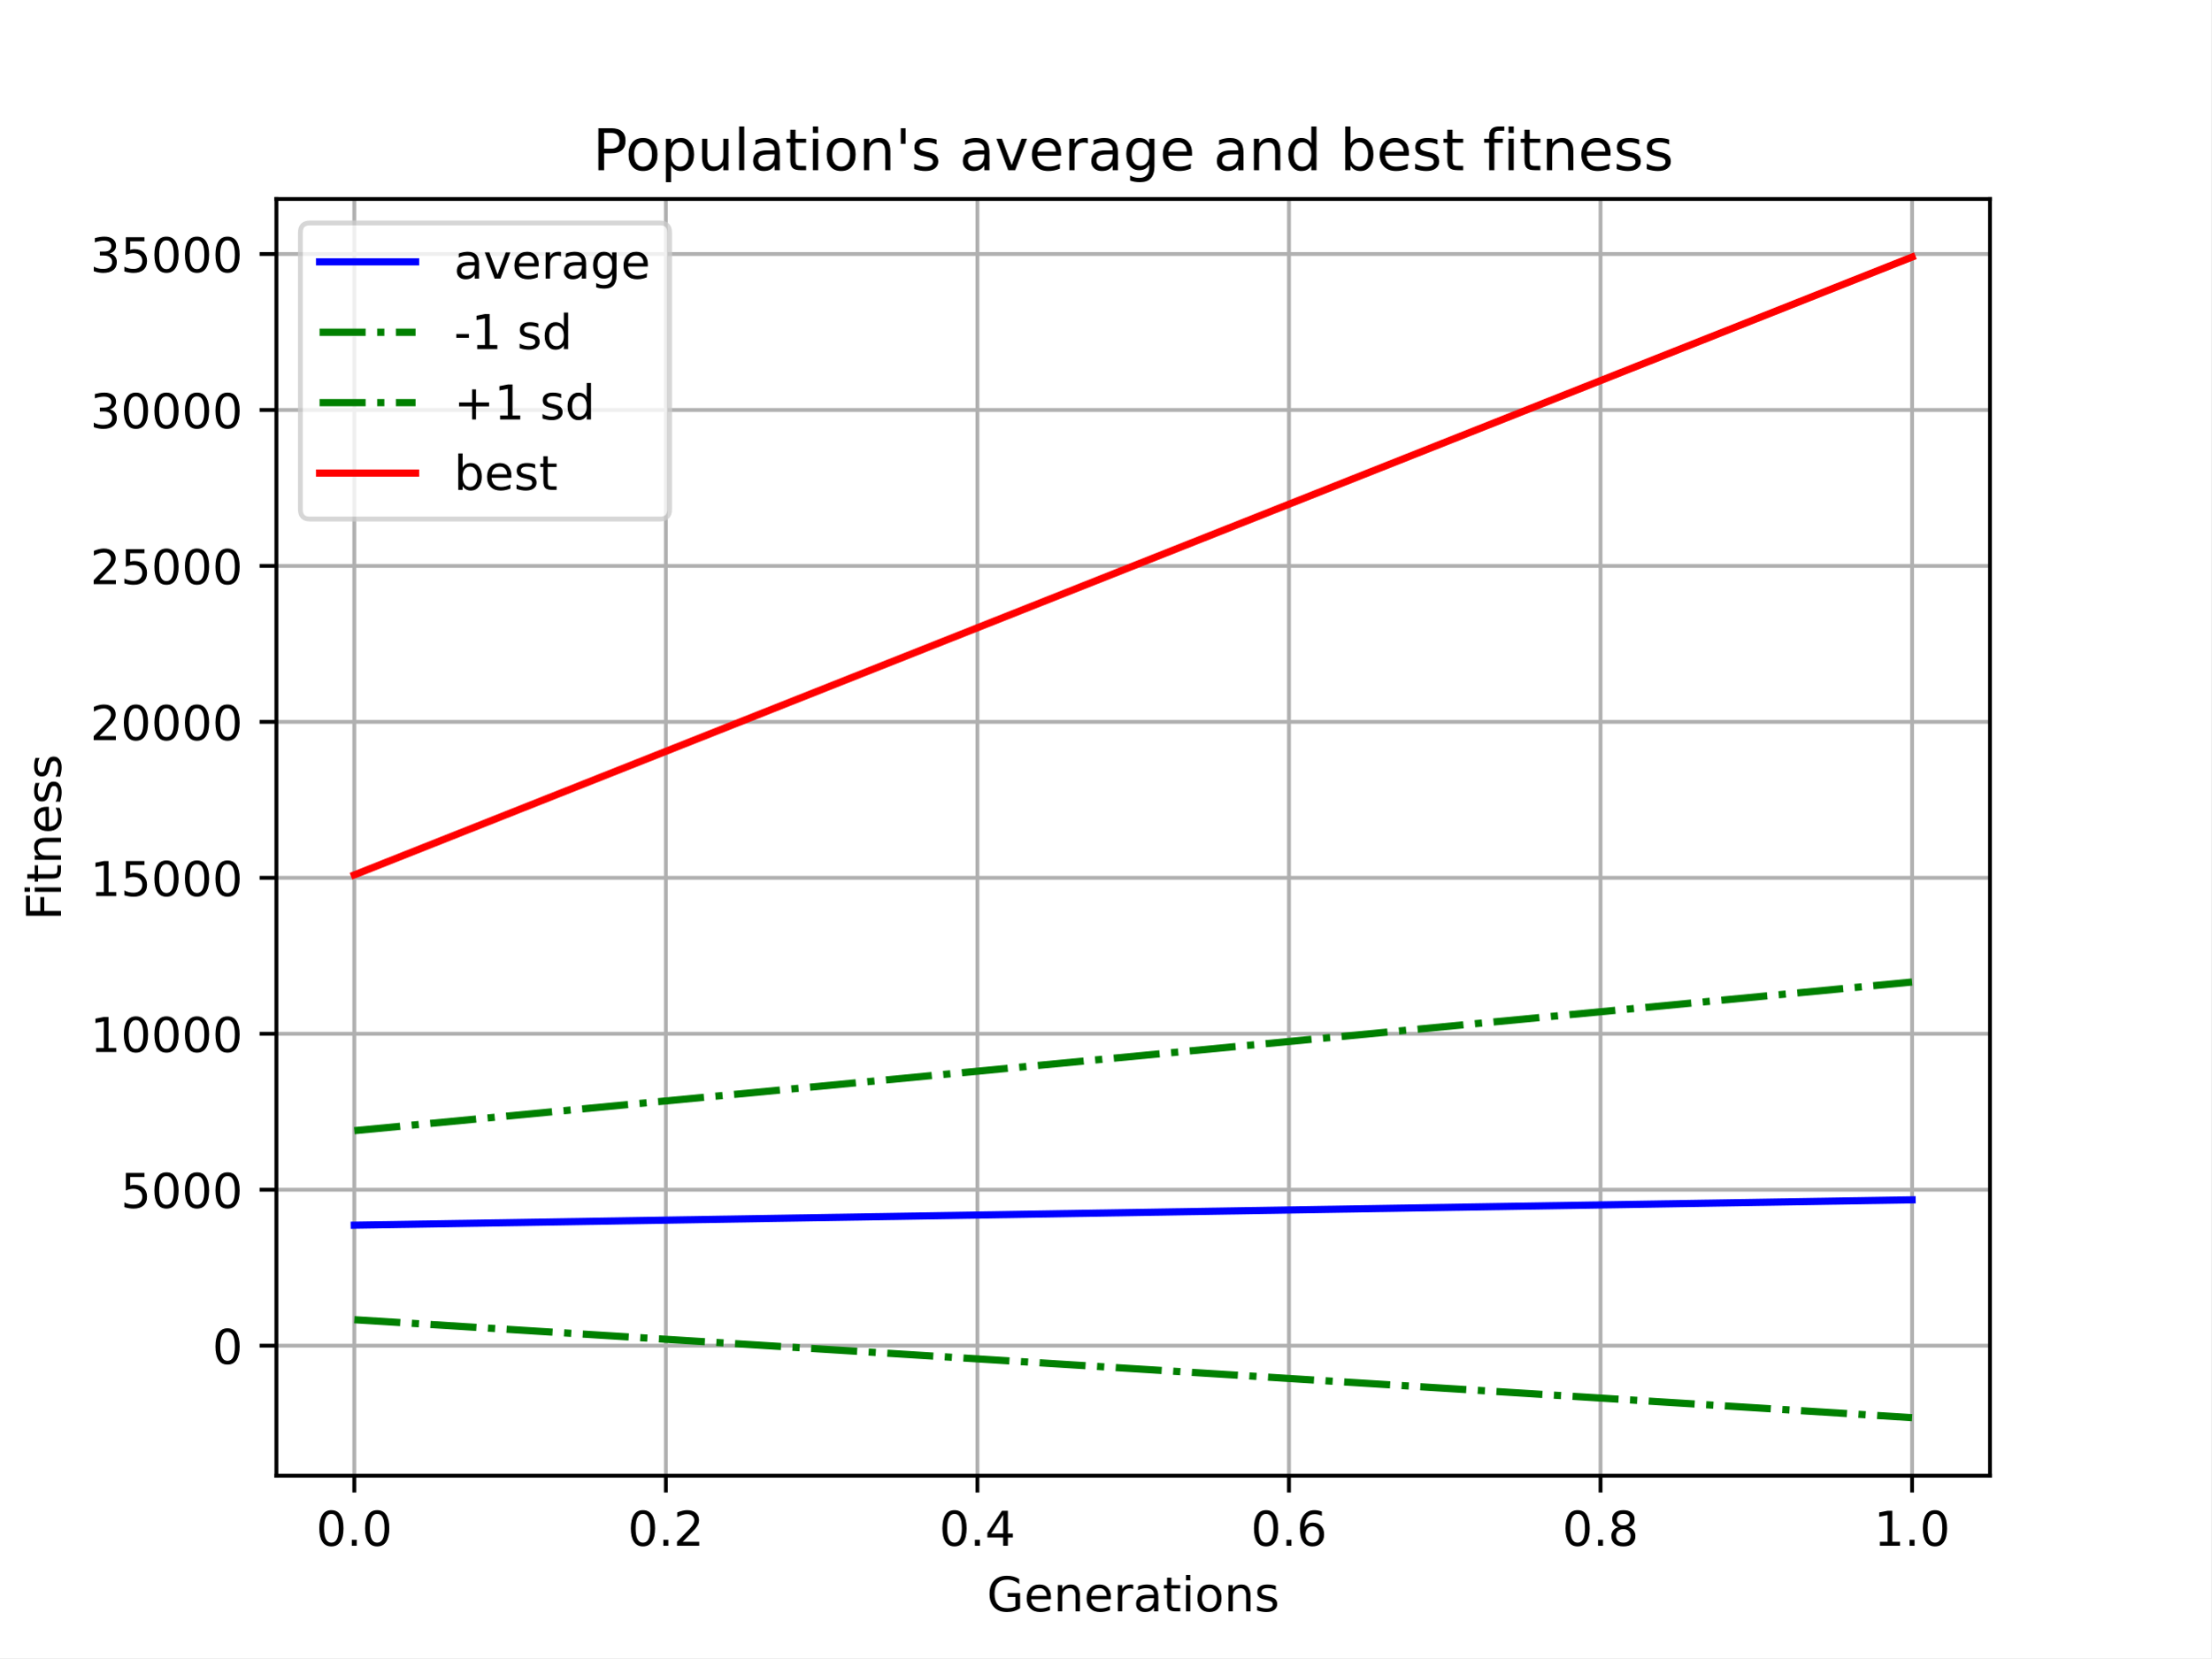
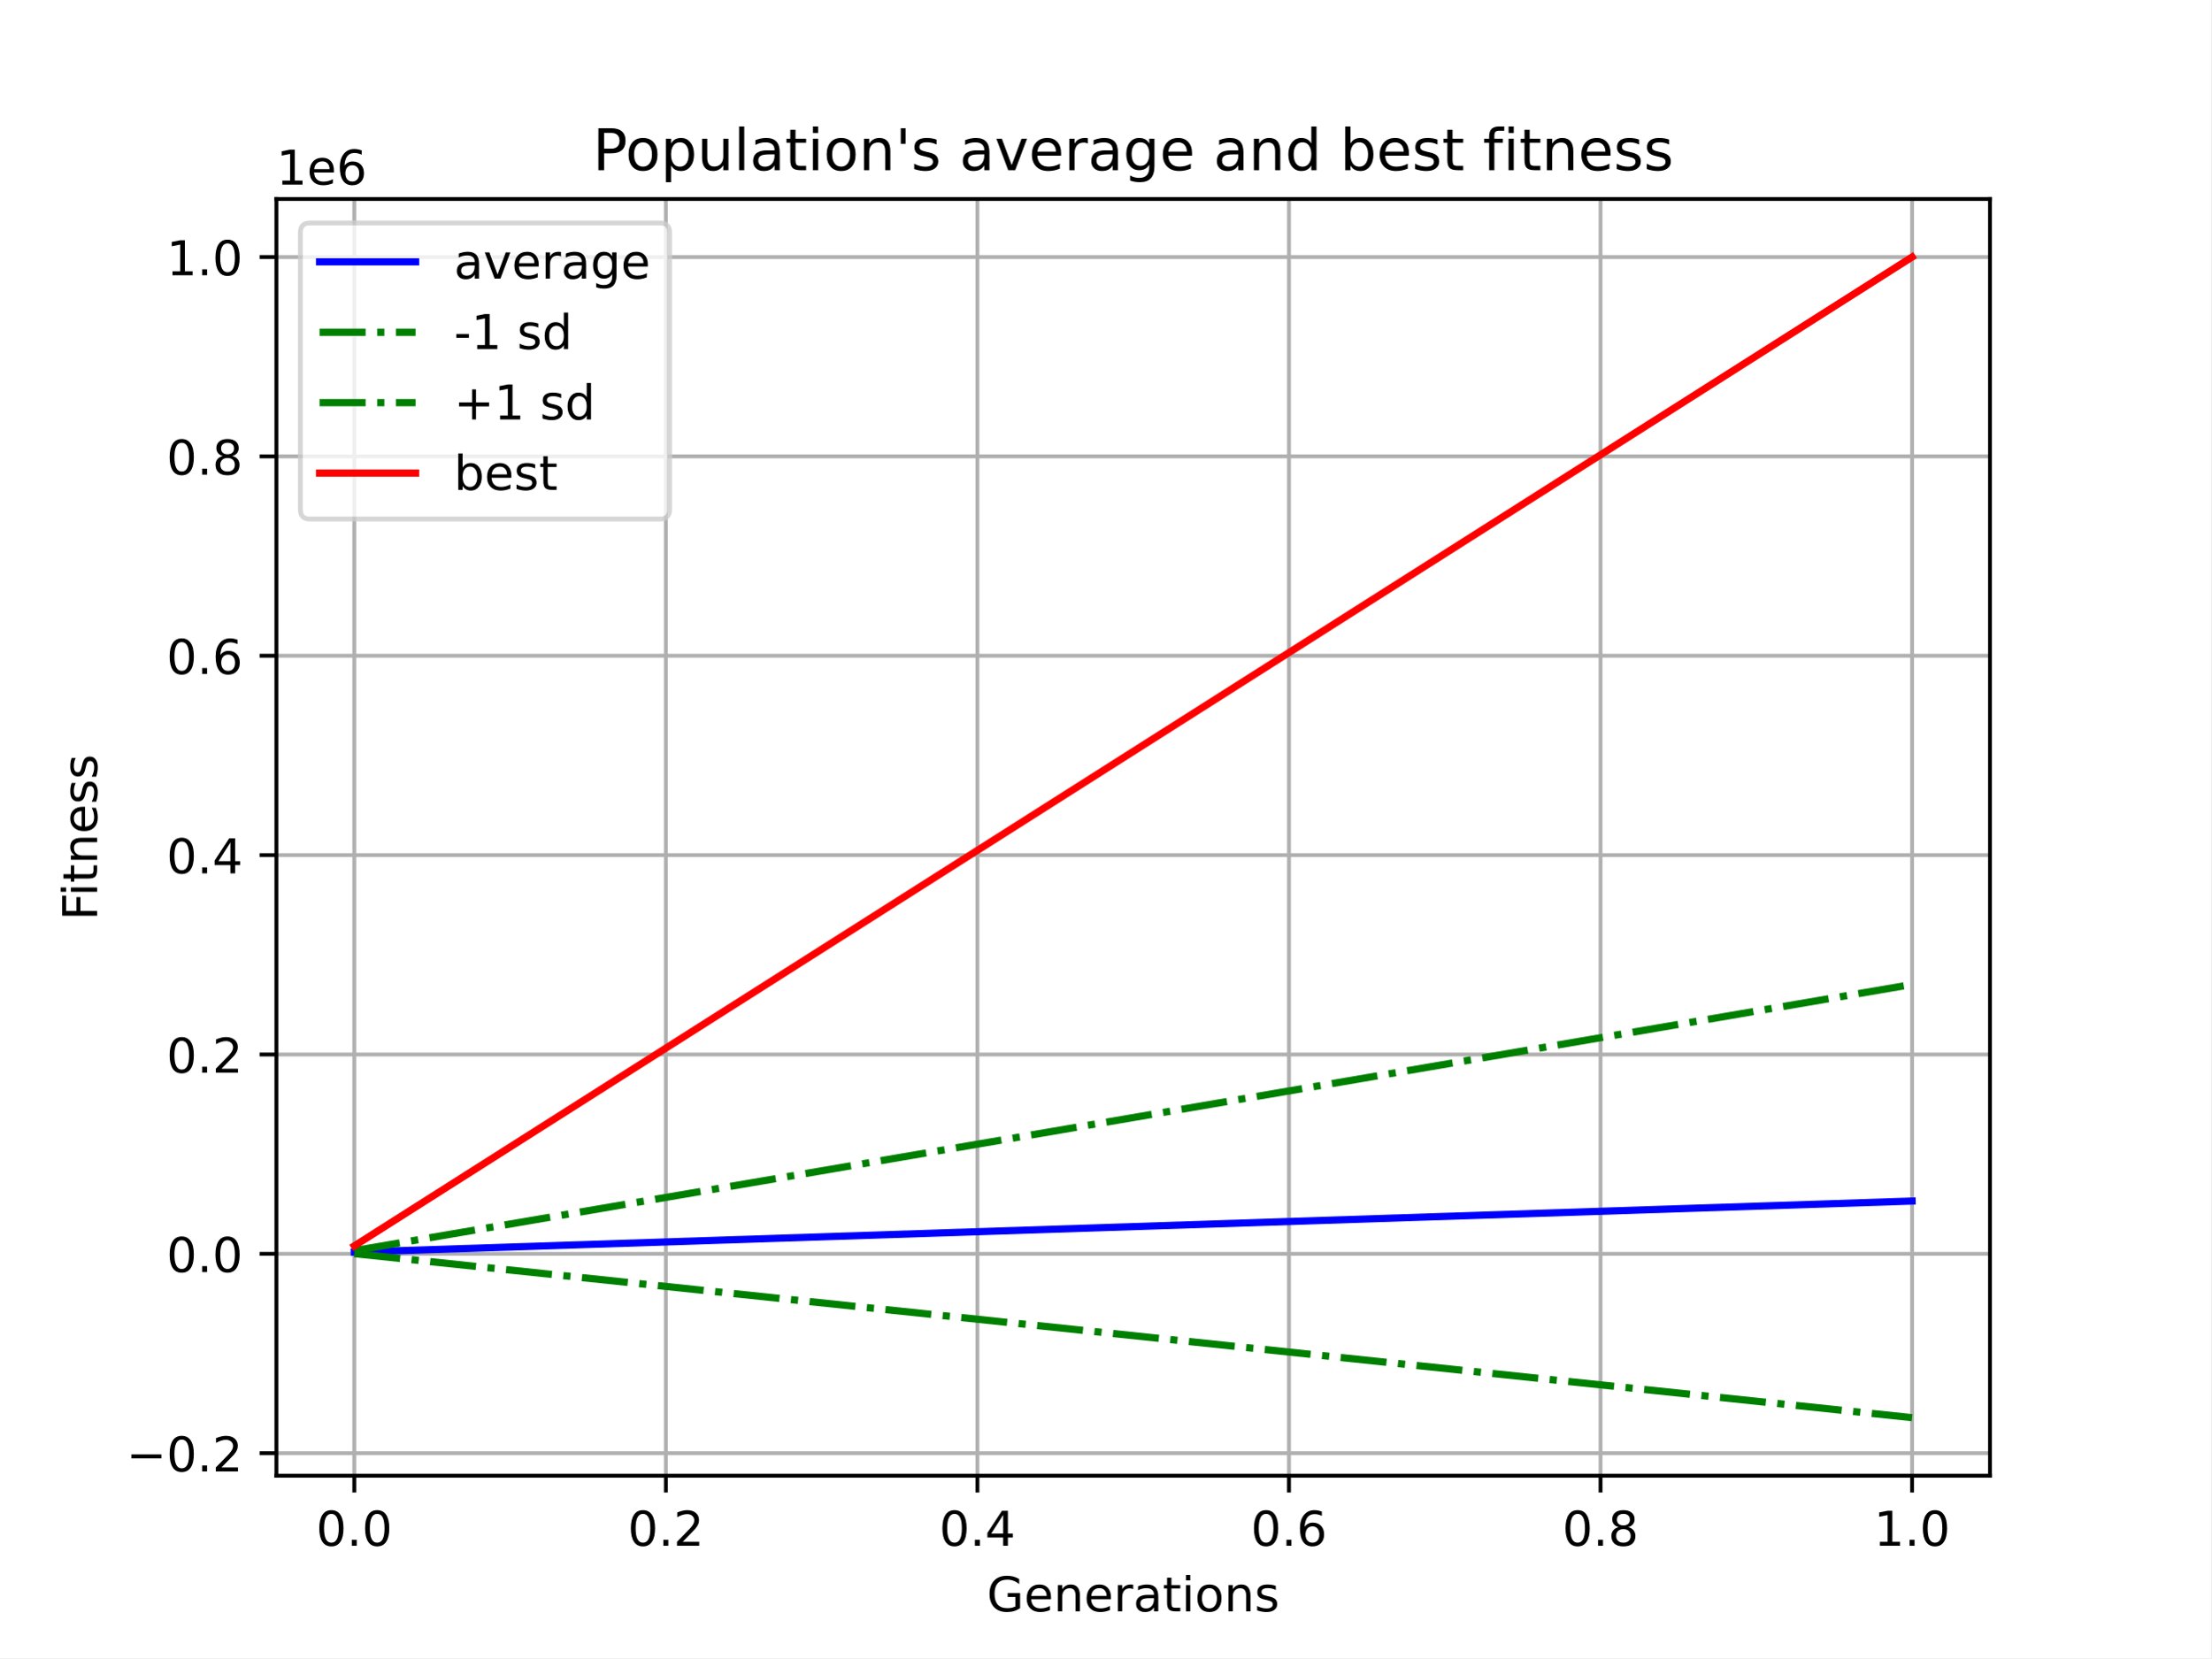
<svg xmlns="http://www.w3.org/2000/svg" xmlns:xlink="http://www.w3.org/1999/xlink" width="460.8pt" height="345.6pt" viewBox="0 0 460.8 345.6" version="1.1">
  <defs>
    <style type="text/css">*{stroke-linejoin: round; stroke-linecap: butt}</style>
  </defs>
  <g id="figure_1">
    <g id="patch_1">
      <path d="M 0 345.6  L 460.8 345.6  L 460.8 0  L 0 0  z " style="fill: #ffffff" />
    </g>
    <g id="axes_1">
      <g id="patch_2">
        <path d="M 57.6 307.584  L 414.72 307.584  L 414.72 41.472  L 57.6 41.472  z " style="fill: #ffffff" />
      </g>
      <g id="matplotlib.axis_1">
        <g id="xtick_1">
          <g id="line2d_1">
-             <path d="M 73.833 307.584  L 73.833 41.472  " clip-path="url(#p97b76a3606)" style="fill: none; stroke: #b0b0b0; stroke-width: 0.8; stroke-linecap: square" />
+             <path d="M 73.833 307.584  L 73.833 41.472  " clip-path="url(#pe94ce89008)" style="fill: none; stroke: #b0b0b0; stroke-width: 0.8; stroke-linecap: square" />
          </g>
          <g id="line2d_2">
            <defs>
-               <path id="m1ed7a943a3" d="M 0 0  L 0 3.5  " style="stroke: #000000; stroke-width: 0.8" />
-             </defs>
-             <g>
-               <use xlink:href="#m1ed7a943a3" x="73.833" y="307.584" style="stroke: #000000; stroke-width: 0.8" />
+               <path id="m1324ac70c7" d="M 0 0  L 0 3.5  " style="stroke: #000000; stroke-width: 0.8" />
+             </defs>
+             <g>
+               <use xlink:href="#m1324ac70c7" x="73.833" y="307.584" style="stroke: #000000; stroke-width: 0.8" />
            </g>
          </g>
          <g id="text_1">
            <g transform="translate(65.88116 322.1824) scale(0.1 -0.1)">
              <defs>
                <path id="DejaVuSans-30" d="M 2034 4250  Q 1547 4250 1301 3770  Q 1056 3291 1056 2328  Q 1056 1369 1301 889  Q 1547 409 2034 409  Q 2525 409 2770 889  Q 3016 1369 3016 2328  Q 3016 3291 2770 3770  Q 2525 4250 2034 4250  z M 2034 4750  Q 2819 4750 3233 4129  Q 3647 3509 3647 2328  Q 3647 1150 3233 529  Q 2819 -91 2034 -91  Q 1250 -91 836 529  Q 422 1150 422 2328  Q 422 3509 836 4129  Q 1250 4750 2034 4750  z " transform="scale(0.015625)" />
                <path id="DejaVuSans-2e" d="M 684 794  L 1344 794  L 1344 0  L 684 0  L 684 794  z " transform="scale(0.015625)" />
              </defs>
              <use xlink:href="#DejaVuSans-30" />
              <use xlink:href="#DejaVuSans-2e" x="63.623" />
              <use xlink:href="#DejaVuSans-30" x="95.41" />
            </g>
          </g>
        </g>
        <g id="xtick_2">
          <g id="line2d_3">
-             <path d="M 138.764 307.584  L 138.764 41.472  " clip-path="url(#p97b76a3606)" style="fill: none; stroke: #b0b0b0; stroke-width: 0.8; stroke-linecap: square" />
+             <path d="M 138.764 307.584  L 138.764 41.472  " clip-path="url(#pe94ce89008)" style="fill: none; stroke: #b0b0b0; stroke-width: 0.8; stroke-linecap: square" />
          </g>
          <g id="line2d_4">
            <g>
-               <use xlink:href="#m1ed7a943a3" x="138.764" y="307.584" style="stroke: #000000; stroke-width: 0.8" />
+               <use xlink:href="#m1324ac70c7" x="138.764" y="307.584" style="stroke: #000000; stroke-width: 0.8" />
            </g>
          </g>
          <g id="text_2">
            <g transform="translate(130.8121 322.1824) scale(0.1 -0.1)">
              <defs>
                <path id="DejaVuSans-32" d="M 1228 531  L 3431 531  L 3431 0  L 469 0  L 469 531  Q 828 903 1448 1529  Q 2069 2156 2228 2338  Q 2531 2678 2651 2914  Q 2772 3150 2772 3378  Q 2772 3750 2511 3984  Q 2250 4219 1831 4219  Q 1534 4219 1204 4116  Q 875 4013 500 3803  L 500 4441  Q 881 4594 1212 4672  Q 1544 4750 1819 4750  Q 2544 4750 2975 4387  Q 3406 4025 3406 3419  Q 3406 3131 3298 2873  Q 3191 2616 2906 2266  Q 2828 2175 2409 1742  Q 1991 1309 1228 531  z " transform="scale(0.015625)" />
              </defs>
              <use xlink:href="#DejaVuSans-30" />
              <use xlink:href="#DejaVuSans-2e" x="63.623" />
              <use xlink:href="#DejaVuSans-32" x="95.41" />
            </g>
          </g>
        </g>
        <g id="xtick_3">
          <g id="line2d_5">
-             <path d="M 203.695 307.584  L 203.695 41.472  " clip-path="url(#p97b76a3606)" style="fill: none; stroke: #b0b0b0; stroke-width: 0.8; stroke-linecap: square" />
+             <path d="M 203.695 307.584  L 203.695 41.472  " clip-path="url(#pe94ce89008)" style="fill: none; stroke: #b0b0b0; stroke-width: 0.8; stroke-linecap: square" />
          </g>
          <g id="line2d_6">
            <g>
-               <use xlink:href="#m1ed7a943a3" x="203.695" y="307.584" style="stroke: #000000; stroke-width: 0.8" />
+               <use xlink:href="#m1324ac70c7" x="203.695" y="307.584" style="stroke: #000000; stroke-width: 0.8" />
            </g>
          </g>
          <g id="text_3">
            <g transform="translate(195.743 322.1824) scale(0.1 -0.1)">
              <defs>
                <path id="DejaVuSans-34" d="M 2419 4116  L 825 1625  L 2419 1625  L 2419 4116  z M 2253 4666  L 3047 4666  L 3047 1625  L 3713 1625  L 3713 1100  L 3047 1100  L 3047 0  L 2419 0  L 2419 1100  L 313 1100  L 313 1709  L 2253 4666  z " transform="scale(0.015625)" />
              </defs>
              <use xlink:href="#DejaVuSans-30" />
              <use xlink:href="#DejaVuSans-2e" x="63.623" />
              <use xlink:href="#DejaVuSans-34" x="95.41" />
            </g>
          </g>
        </g>
        <g id="xtick_4">
          <g id="line2d_7">
-             <path d="M 268.625 307.584  L 268.625 41.472  " clip-path="url(#p97b76a3606)" style="fill: none; stroke: #b0b0b0; stroke-width: 0.8; stroke-linecap: square" />
+             <path d="M 268.625 307.584  L 268.625 41.472  " clip-path="url(#pe94ce89008)" style="fill: none; stroke: #b0b0b0; stroke-width: 0.8; stroke-linecap: square" />
          </g>
          <g id="line2d_8">
            <g>
-               <use xlink:href="#m1ed7a943a3" x="268.625" y="307.584" style="stroke: #000000; stroke-width: 0.8" />
+               <use xlink:href="#m1324ac70c7" x="268.625" y="307.584" style="stroke: #000000; stroke-width: 0.8" />
            </g>
          </g>
          <g id="text_4">
            <g transform="translate(260.6739 322.1824) scale(0.1 -0.1)">
              <defs>
                <path id="DejaVuSans-36" d="M 2113 2584  Q 1688 2584 1439 2293  Q 1191 2003 1191 1497  Q 1191 994 1439 701  Q 1688 409 2113 409  Q 2538 409 2786 701  Q 3034 994 3034 1497  Q 3034 2003 2786 2293  Q 2538 2584 2113 2584  z M 3366 4563  L 3366 3988  Q 3128 4100 2886 4159  Q 2644 4219 2406 4219  Q 1781 4219 1451 3797  Q 1122 3375 1075 2522  Q 1259 2794 1537 2939  Q 1816 3084 2150 3084  Q 2853 3084 3261 2657  Q 3669 2231 3669 1497  Q 3669 778 3244 343  Q 2819 -91 2113 -91  Q 1303 -91 875 529  Q 447 1150 447 2328  Q 447 3434 972 4092  Q 1497 4750 2381 4750  Q 2619 4750 2861 4703  Q 3103 4656 3366 4563  z " transform="scale(0.015625)" />
              </defs>
              <use xlink:href="#DejaVuSans-30" />
              <use xlink:href="#DejaVuSans-2e" x="63.623" />
              <use xlink:href="#DejaVuSans-36" x="95.41" />
            </g>
          </g>
        </g>
        <g id="xtick_5">
          <g id="line2d_9">
-             <path d="M 333.556 307.584  L 333.556 41.472  " clip-path="url(#p97b76a3606)" style="fill: none; stroke: #b0b0b0; stroke-width: 0.8; stroke-linecap: square" />
+             <path d="M 333.556 307.584  L 333.556 41.472  " clip-path="url(#pe94ce89008)" style="fill: none; stroke: #b0b0b0; stroke-width: 0.8; stroke-linecap: square" />
          </g>
          <g id="line2d_10">
            <g>
-               <use xlink:href="#m1ed7a943a3" x="333.556" y="307.584" style="stroke: #000000; stroke-width: 0.8" />
+               <use xlink:href="#m1324ac70c7" x="333.556" y="307.584" style="stroke: #000000; stroke-width: 0.8" />
            </g>
          </g>
          <g id="text_5">
            <g transform="translate(325.6048 322.1824) scale(0.1 -0.1)">
              <defs>
                <path id="DejaVuSans-38" d="M 2034 2216  Q 1584 2216 1326 1975  Q 1069 1734 1069 1313  Q 1069 891 1326 650  Q 1584 409 2034 409  Q 2484 409 2743 651  Q 3003 894 3003 1313  Q 3003 1734 2745 1975  Q 2488 2216 2034 2216  z M 1403 2484  Q 997 2584 770 2862  Q 544 3141 544 3541  Q 544 4100 942 4425  Q 1341 4750 2034 4750  Q 2731 4750 3128 4425  Q 3525 4100 3525 3541  Q 3525 3141 3298 2862  Q 3072 2584 2669 2484  Q 3125 2378 3379 2068  Q 3634 1759 3634 1313  Q 3634 634 3220 271  Q 2806 -91 2034 -91  Q 1263 -91 848 271  Q 434 634 434 1313  Q 434 1759 690 2068  Q 947 2378 1403 2484  z M 1172 3481  Q 1172 3119 1398 2916  Q 1625 2713 2034 2713  Q 2441 2713 2670 2916  Q 2900 3119 2900 3481  Q 2900 3844 2670 4047  Q 2441 4250 2034 4250  Q 1625 4250 1398 4047  Q 1172 3844 1172 3481  z " transform="scale(0.015625)" />
              </defs>
              <use xlink:href="#DejaVuSans-30" />
              <use xlink:href="#DejaVuSans-2e" x="63.623" />
              <use xlink:href="#DejaVuSans-38" x="95.41" />
            </g>
          </g>
        </g>
        <g id="xtick_6">
          <g id="line2d_11">
-             <path d="M 398.487 307.584  L 398.487 41.472  " clip-path="url(#p97b76a3606)" style="fill: none; stroke: #b0b0b0; stroke-width: 0.8; stroke-linecap: square" />
+             <path d="M 398.487 307.584  L 398.487 41.472  " clip-path="url(#pe94ce89008)" style="fill: none; stroke: #b0b0b0; stroke-width: 0.8; stroke-linecap: square" />
          </g>
          <g id="line2d_12">
            <g>
-               <use xlink:href="#m1ed7a943a3" x="398.487" y="307.584" style="stroke: #000000; stroke-width: 0.8" />
+               <use xlink:href="#m1324ac70c7" x="398.487" y="307.584" style="stroke: #000000; stroke-width: 0.8" />
            </g>
          </g>
          <g id="text_6">
            <g transform="translate(390.5357 322.1824) scale(0.1 -0.1)">
              <defs>
                <path id="DejaVuSans-31" d="M 794 531  L 1825 531  L 1825 4091  L 703 3866  L 703 4441  L 1819 4666  L 2450 4666  L 2450 531  L 3481 531  L 3481 0  L 794 0  L 794 531  z " transform="scale(0.015625)" />
              </defs>
              <use xlink:href="#DejaVuSans-31" />
              <use xlink:href="#DejaVuSans-2e" x="63.623" />
              <use xlink:href="#DejaVuSans-30" x="95.41" />
            </g>
          </g>
        </g>
        <g id="text_7">
          <g transform="translate(205.6623 335.8606) scale(0.1 -0.1)">
            <defs>
              <path id="DejaVuSans-47" d="M 3809 666  L 3809 1919  L 2778 1919  L 2778 2438  L 4434 2438  L 4434 434  Q 4069 175 3628 42  Q 3188 -91 2688 -91  Q 1594 -91 976 548  Q 359 1188 359 2328  Q 359 3472 976 4111  Q 1594 4750 2688 4750  Q 3144 4750 3555 4637  Q 3966 4525 4313 4306  L 4313 3634  Q 3963 3931 3569 4081  Q 3175 4231 2741 4231  Q 1884 4231 1454 3753  Q 1025 3275 1025 2328  Q 1025 1384 1454 906  Q 1884 428 2741 428  Q 3075 428 3337 486  Q 3600 544 3809 666  z " transform="scale(0.015625)" />
              <path id="DejaVuSans-65" d="M 3597 1894  L 3597 1613  L 953 1613  Q 991 1019 1311 708  Q 1631 397 2203 397  Q 2534 397 2845 478  Q 3156 559 3463 722  L 3463 178  Q 3153 47 2828 -22  Q 2503 -91 2169 -91  Q 1331 -91 842 396  Q 353 884 353 1716  Q 353 2575 817 3079  Q 1281 3584 2069 3584  Q 2775 3584 3186 3129  Q 3597 2675 3597 1894  z M 3022 2063  Q 3016 2534 2758 2815  Q 2500 3097 2075 3097  Q 1594 3097 1305 2825  Q 1016 2553 972 2059  L 3022 2063  z " transform="scale(0.015625)" />
              <path id="DejaVuSans-6e" d="M 3513 2113  L 3513 0  L 2938 0  L 2938 2094  Q 2938 2591 2744 2837  Q 2550 3084 2163 3084  Q 1697 3084 1428 2787  Q 1159 2491 1159 1978  L 1159 0  L 581 0  L 581 3500  L 1159 3500  L 1159 2956  Q 1366 3272 1645 3428  Q 1925 3584 2291 3584  Q 2894 3584 3203 3211  Q 3513 2838 3513 2113  z " transform="scale(0.015625)" />
              <path id="DejaVuSans-72" d="M 2631 2963  Q 2534 3019 2420 3045  Q 2306 3072 2169 3072  Q 1681 3072 1420 2755  Q 1159 2438 1159 1844  L 1159 0  L 581 0  L 581 3500  L 1159 3500  L 1159 2956  Q 1341 3275 1631 3429  Q 1922 3584 2338 3584  Q 2397 3584 2469 3576  Q 2541 3569 2628 3553  L 2631 2963  z " transform="scale(0.015625)" />
              <path id="DejaVuSans-61" d="M 2194 1759  Q 1497 1759 1228 1600  Q 959 1441 959 1056  Q 959 750 1161 570  Q 1363 391 1709 391  Q 2188 391 2477 730  Q 2766 1069 2766 1631  L 2766 1759  L 2194 1759  z M 3341 1997  L 3341 0  L 2766 0  L 2766 531  Q 2569 213 2275 61  Q 1981 -91 1556 -91  Q 1019 -91 701 211  Q 384 513 384 1019  Q 384 1609 779 1909  Q 1175 2209 1959 2209  L 2766 2209  L 2766 2266  Q 2766 2663 2505 2880  Q 2244 3097 1772 3097  Q 1472 3097 1187 3025  Q 903 2953 641 2809  L 641 3341  Q 956 3463 1253 3523  Q 1550 3584 1831 3584  Q 2591 3584 2966 3190  Q 3341 2797 3341 1997  z " transform="scale(0.015625)" />
              <path id="DejaVuSans-74" d="M 1172 4494  L 1172 3500  L 2356 3500  L 2356 3053  L 1172 3053  L 1172 1153  Q 1172 725 1289 603  Q 1406 481 1766 481  L 2356 481  L 2356 0  L 1766 0  Q 1100 0 847 248  Q 594 497 594 1153  L 594 3053  L 172 3053  L 172 3500  L 594 3500  L 594 4494  L 1172 4494  z " transform="scale(0.015625)" />
              <path id="DejaVuSans-69" d="M 603 3500  L 1178 3500  L 1178 0  L 603 0  L 603 3500  z M 603 4863  L 1178 4863  L 1178 4134  L 603 4134  L 603 4863  z " transform="scale(0.015625)" />
              <path id="DejaVuSans-6f" d="M 1959 3097  Q 1497 3097 1228 2736  Q 959 2375 959 1747  Q 959 1119 1226 758  Q 1494 397 1959 397  Q 2419 397 2687 759  Q 2956 1122 2956 1747  Q 2956 2369 2687 2733  Q 2419 3097 1959 3097  z M 1959 3584  Q 2709 3584 3137 3096  Q 3566 2609 3566 1747  Q 3566 888 3137 398  Q 2709 -91 1959 -91  Q 1206 -91 779 398  Q 353 888 353 1747  Q 353 2609 779 3096  Q 1206 3584 1959 3584  z " transform="scale(0.015625)" />
              <path id="DejaVuSans-73" d="M 2834 3397  L 2834 2853  Q 2591 2978 2328 3040  Q 2066 3103 1784 3103  Q 1356 3103 1142 2972  Q 928 2841 928 2578  Q 928 2378 1081 2264  Q 1234 2150 1697 2047  L 1894 2003  Q 2506 1872 2764 1633  Q 3022 1394 3022 966  Q 3022 478 2636 193  Q 2250 -91 1575 -91  Q 1294 -91 989 -36  Q 684 19 347 128  L 347 722  Q 666 556 975 473  Q 1284 391 1588 391  Q 1994 391 2212 530  Q 2431 669 2431 922  Q 2431 1156 2273 1281  Q 2116 1406 1581 1522  L 1381 1569  Q 847 1681 609 1914  Q 372 2147 372 2553  Q 372 3047 722 3315  Q 1072 3584 1716 3584  Q 2034 3584 2315 3537  Q 2597 3491 2834 3397  z " transform="scale(0.015625)" />
            </defs>
            <use xlink:href="#DejaVuSans-47" />
            <use xlink:href="#DejaVuSans-65" x="77.49" />
            <use xlink:href="#DejaVuSans-6e" x="139.014" />
            <use xlink:href="#DejaVuSans-65" x="202.393" />
            <use xlink:href="#DejaVuSans-72" x="263.916" />
            <use xlink:href="#DejaVuSans-61" x="305.029" />
            <use xlink:href="#DejaVuSans-74" x="366.309" />
            <use xlink:href="#DejaVuSans-69" x="405.518" />
            <use xlink:href="#DejaVuSans-6f" x="433.301" />
            <use xlink:href="#DejaVuSans-6e" x="494.482" />
            <use xlink:href="#DejaVuSans-73" x="557.861" />
          </g>
        </g>
      </g>
      <g id="matplotlib.axis_2">
        <g id="ytick_1">
          <g id="line2d_13">
-             <path d="M 57.6 280.482  L 414.72 280.482  " clip-path="url(#p97b76a3606)" style="fill: none; stroke: #b0b0b0; stroke-width: 0.8; stroke-linecap: square" />
+             <path d="M 57.6 302.892  L 414.72 302.892  " clip-path="url(#pe94ce89008)" style="fill: none; stroke: #b0b0b0; stroke-width: 0.8; stroke-linecap: square" />
          </g>
          <g id="line2d_14">
            <defs>
-               <path id="m7602160d2f" d="M 0 0  L -3.5 0  " style="stroke: #000000; stroke-width: 0.8" />
-             </defs>
-             <g>
-               <use xlink:href="#m7602160d2f" x="57.6" y="280.482" style="stroke: #000000; stroke-width: 0.8" />
+               <path id="m8c1db1ce23" d="M 0 0  L -3.5 0  " style="stroke: #000000; stroke-width: 0.8" />
+             </defs>
+             <g>
+               <use xlink:href="#m8c1db1ce23" x="57.6" y="302.892" style="stroke: #000000; stroke-width: 0.8" />
            </g>
          </g>
          <g id="text_8">
-             <g transform="translate(44.2375 284.2808) scale(0.1 -0.1)">
-               <use xlink:href="#DejaVuSans-30" />
+             <g transform="translate(26.31719 306.6917) scale(0.1 -0.1)">
+               <defs>
+                 <path id="DejaVuSans-2212" d="M 678 2272  L 4684 2272  L 4684 1741  L 678 1741  L 678 2272  z " transform="scale(0.015625)" />
+               </defs>
+               <use xlink:href="#DejaVuSans-2212" />
+               <use xlink:href="#DejaVuSans-30" x="83.789" />
+               <use xlink:href="#DejaVuSans-2e" x="147.412" />
+               <use xlink:href="#DejaVuSans-32" x="179.199" />
            </g>
          </g>
        </g>
        <g id="ytick_2">
          <g id="line2d_15">
-             <path d="M 57.6 247.976  L 414.72 247.976  " clip-path="url(#p97b76a3606)" style="fill: none; stroke: #b0b0b0; stroke-width: 0.8; stroke-linecap: square" />
+             <path d="M 57.6 261.338  L 414.72 261.338  " clip-path="url(#pe94ce89008)" style="fill: none; stroke: #b0b0b0; stroke-width: 0.8; stroke-linecap: square" />
          </g>
          <g id="line2d_16">
            <g>
-               <use xlink:href="#m7602160d2f" x="57.6" y="247.976" style="stroke: #000000; stroke-width: 0.8" />
+               <use xlink:href="#m8c1db1ce23" x="57.6" y="261.338" style="stroke: #000000; stroke-width: 0.8" />
            </g>
          </g>
          <g id="text_9">
-             <g transform="translate(25.15 251.7749) scale(0.1 -0.1)">
-               <defs>
-                 <path id="DejaVuSans-35" d="M 691 4666  L 3169 4666  L 3169 4134  L 1269 4134  L 1269 2991  Q 1406 3038 1543 3061  Q 1681 3084 1819 3084  Q 2600 3084 3056 2656  Q 3513 2228 3513 1497  Q 3513 744 3044 326  Q 2575 -91 1722 -91  Q 1428 -91 1123 -41  Q 819 9 494 109  L 494 744  Q 775 591 1075 516  Q 1375 441 1709 441  Q 2250 441 2565 725  Q 2881 1009 2881 1497  Q 2881 1984 2565 2268  Q 2250 2553 1709 2553  Q 1456 2553 1204 2497  Q 953 2441 691 2322  L 691 4666  z " transform="scale(0.015625)" />
-               </defs>
-               <use xlink:href="#DejaVuSans-35" />
-               <use xlink:href="#DejaVuSans-30" x="63.623" />
-               <use xlink:href="#DejaVuSans-30" x="127.246" />
-               <use xlink:href="#DejaVuSans-30" x="190.869" />
+             <g transform="translate(34.69687 265.1376) scale(0.1 -0.1)">
+               <use xlink:href="#DejaVuSans-30" />
+               <use xlink:href="#DejaVuSans-2e" x="63.623" />
+               <use xlink:href="#DejaVuSans-30" x="95.41" />
            </g>
          </g>
        </g>
        <g id="ytick_3">
          <g id="line2d_17">
-             <path d="M 57.6 215.47  L 414.72 215.47  " clip-path="url(#p97b76a3606)" style="fill: none; stroke: #b0b0b0; stroke-width: 0.8; stroke-linecap: square" />
+             <path d="M 57.6 219.784  L 414.72 219.784  " clip-path="url(#pe94ce89008)" style="fill: none; stroke: #b0b0b0; stroke-width: 0.8; stroke-linecap: square" />
          </g>
          <g id="line2d_18">
            <g>
-               <use xlink:href="#m7602160d2f" x="57.6" y="215.47" style="stroke: #000000; stroke-width: 0.8" />
+               <use xlink:href="#m8c1db1ce23" x="57.6" y="219.784" style="stroke: #000000; stroke-width: 0.8" />
            </g>
          </g>
          <g id="text_10">
-             <g transform="translate(18.7875 219.269) scale(0.1 -0.1)">
-               <use xlink:href="#DejaVuSans-31" />
-               <use xlink:href="#DejaVuSans-30" x="63.623" />
-               <use xlink:href="#DejaVuSans-30" x="127.246" />
-               <use xlink:href="#DejaVuSans-30" x="190.869" />
-               <use xlink:href="#DejaVuSans-30" x="254.492" />
+             <g transform="translate(34.69687 223.5835) scale(0.1 -0.1)">
+               <use xlink:href="#DejaVuSans-30" />
+               <use xlink:href="#DejaVuSans-2e" x="63.623" />
+               <use xlink:href="#DejaVuSans-32" x="95.41" />
            </g>
          </g>
        </g>
        <g id="ytick_4">
          <g id="line2d_19">
-             <path d="M 57.6 182.964  L 414.72 182.964  " clip-path="url(#p97b76a3606)" style="fill: none; stroke: #b0b0b0; stroke-width: 0.8; stroke-linecap: square" />
+             <path d="M 57.6 178.23  L 414.72 178.23  " clip-path="url(#pe94ce89008)" style="fill: none; stroke: #b0b0b0; stroke-width: 0.8; stroke-linecap: square" />
          </g>
          <g id="line2d_20">
            <g>
-               <use xlink:href="#m7602160d2f" x="57.6" y="182.964" style="stroke: #000000; stroke-width: 0.8" />
+               <use xlink:href="#m8c1db1ce23" x="57.6" y="178.23" style="stroke: #000000; stroke-width: 0.8" />
            </g>
          </g>
          <g id="text_11">
-             <g transform="translate(18.7875 186.7631) scale(0.1 -0.1)">
-               <use xlink:href="#DejaVuSans-31" />
-               <use xlink:href="#DejaVuSans-35" x="63.623" />
-               <use xlink:href="#DejaVuSans-30" x="127.246" />
-               <use xlink:href="#DejaVuSans-30" x="190.869" />
-               <use xlink:href="#DejaVuSans-30" x="254.492" />
+             <g transform="translate(34.69687 182.0295) scale(0.1 -0.1)">
+               <use xlink:href="#DejaVuSans-30" />
+               <use xlink:href="#DejaVuSans-2e" x="63.623" />
+               <use xlink:href="#DejaVuSans-34" x="95.41" />
            </g>
          </g>
        </g>
        <g id="ytick_5">
          <g id="line2d_21">
-             <path d="M 57.6 150.458  L 414.72 150.458  " clip-path="url(#p97b76a3606)" style="fill: none; stroke: #b0b0b0; stroke-width: 0.8; stroke-linecap: square" />
+             <path d="M 57.6 136.676  L 414.72 136.676  " clip-path="url(#pe94ce89008)" style="fill: none; stroke: #b0b0b0; stroke-width: 0.8; stroke-linecap: square" />
          </g>
          <g id="line2d_22">
            <g>
-               <use xlink:href="#m7602160d2f" x="57.6" y="150.458" style="stroke: #000000; stroke-width: 0.8" />
+               <use xlink:href="#m8c1db1ce23" x="57.6" y="136.676" style="stroke: #000000; stroke-width: 0.8" />
            </g>
          </g>
          <g id="text_12">
-             <g transform="translate(18.7875 154.2571) scale(0.1 -0.1)">
-               <use xlink:href="#DejaVuSans-32" />
-               <use xlink:href="#DejaVuSans-30" x="63.623" />
-               <use xlink:href="#DejaVuSans-30" x="127.246" />
-               <use xlink:href="#DejaVuSans-30" x="190.869" />
-               <use xlink:href="#DejaVuSans-30" x="254.492" />
+             <g transform="translate(34.69687 140.4754) scale(0.1 -0.1)">
+               <use xlink:href="#DejaVuSans-30" />
+               <use xlink:href="#DejaVuSans-2e" x="63.623" />
+               <use xlink:href="#DejaVuSans-36" x="95.41" />
            </g>
          </g>
        </g>
        <g id="ytick_6">
          <g id="line2d_23">
-             <path d="M 57.6 117.952  L 414.72 117.952  " clip-path="url(#p97b76a3606)" style="fill: none; stroke: #b0b0b0; stroke-width: 0.8; stroke-linecap: square" />
+             <path d="M 57.6 95.122  L 414.72 95.122  " clip-path="url(#pe94ce89008)" style="fill: none; stroke: #b0b0b0; stroke-width: 0.8; stroke-linecap: square" />
          </g>
          <g id="line2d_24">
            <g>
-               <use xlink:href="#m7602160d2f" x="57.6" y="117.952" style="stroke: #000000; stroke-width: 0.8" />
+               <use xlink:href="#m8c1db1ce23" x="57.6" y="95.122" style="stroke: #000000; stroke-width: 0.8" />
            </g>
          </g>
          <g id="text_13">
-             <g transform="translate(18.7875 121.7512) scale(0.1 -0.1)">
-               <use xlink:href="#DejaVuSans-32" />
-               <use xlink:href="#DejaVuSans-35" x="63.623" />
-               <use xlink:href="#DejaVuSans-30" x="127.246" />
-               <use xlink:href="#DejaVuSans-30" x="190.869" />
-               <use xlink:href="#DejaVuSans-30" x="254.492" />
+             <g transform="translate(34.69687 98.9213) scale(0.1 -0.1)">
+               <use xlink:href="#DejaVuSans-30" />
+               <use xlink:href="#DejaVuSans-2e" x="63.623" />
+               <use xlink:href="#DejaVuSans-38" x="95.41" />
            </g>
          </g>
        </g>
        <g id="ytick_7">
          <g id="line2d_25">
-             <path d="M 57.6 85.446  L 414.72 85.446  " clip-path="url(#p97b76a3606)" style="fill: none; stroke: #b0b0b0; stroke-width: 0.8; stroke-linecap: square" />
+             <path d="M 57.6 53.568  L 414.72 53.568  " clip-path="url(#pe94ce89008)" style="fill: none; stroke: #b0b0b0; stroke-width: 0.8; stroke-linecap: square" />
          </g>
          <g id="line2d_26">
            <g>
-               <use xlink:href="#m7602160d2f" x="57.6" y="85.446" style="stroke: #000000; stroke-width: 0.8" />
+               <use xlink:href="#m8c1db1ce23" x="57.6" y="53.568" style="stroke: #000000; stroke-width: 0.8" />
            </g>
          </g>
          <g id="text_14">
-             <g transform="translate(18.7875 89.2453) scale(0.1 -0.1)">
-               <defs>
-                 <path id="DejaVuSans-33" d="M 2597 2516  Q 3050 2419 3304 2112  Q 3559 1806 3559 1356  Q 3559 666 3084 287  Q 2609 -91 1734 -91  Q 1441 -91 1130 -33  Q 819 25 488 141  L 488 750  Q 750 597 1062 519  Q 1375 441 1716 441  Q 2309 441 2620 675  Q 2931 909 2931 1356  Q 2931 1769 2642 2001  Q 2353 2234 1838 2234  L 1294 2234  L 1294 2753  L 1863 2753  Q 2328 2753 2575 2939  Q 2822 3125 2822 3475  Q 2822 3834 2567 4026  Q 2313 4219 1838 4219  Q 1578 4219 1281 4162  Q 984 4106 628 3988  L 628 4550  Q 988 4650 1302 4700  Q 1616 4750 1894 4750  Q 2613 4750 3031 4423  Q 3450 4097 3450 3541  Q 3450 3153 3228 2886  Q 3006 2619 2597 2516  z " transform="scale(0.015625)" />
-               </defs>
-               <use xlink:href="#DejaVuSans-33" />
-               <use xlink:href="#DejaVuSans-30" x="63.623" />
-               <use xlink:href="#DejaVuSans-30" x="127.246" />
-               <use xlink:href="#DejaVuSans-30" x="190.869" />
-               <use xlink:href="#DejaVuSans-30" x="254.492" />
-             </g>
-           </g>
-         </g>
-         <g id="ytick_8">
-           <g id="line2d_27">
-             <path d="M 57.6 52.94  L 414.72 52.94  " clip-path="url(#p97b76a3606)" style="fill: none; stroke: #b0b0b0; stroke-width: 0.8; stroke-linecap: square" />
-           </g>
-           <g id="line2d_28">
-             <g>
-               <use xlink:href="#m7602160d2f" x="57.6" y="52.94" style="stroke: #000000; stroke-width: 0.8" />
-             </g>
-           </g>
-           <g id="text_15">
-             <g transform="translate(18.7875 56.73938) scale(0.1 -0.1)">
-               <use xlink:href="#DejaVuSans-33" />
-               <use xlink:href="#DejaVuSans-35" x="63.623" />
-               <use xlink:href="#DejaVuSans-30" x="127.246" />
-               <use xlink:href="#DejaVuSans-30" x="190.869" />
-               <use xlink:href="#DejaVuSans-30" x="254.492" />
-             </g>
-           </g>
-         </g>
-         <g id="text_16">
-           <g transform="translate(12.70781 191.8452) rotate(-90) scale(0.1 -0.1)">
+             <g transform="translate(34.69687 57.36722) scale(0.1 -0.1)">
+               <use xlink:href="#DejaVuSans-31" />
+               <use xlink:href="#DejaVuSans-2e" x="63.623" />
+               <use xlink:href="#DejaVuSans-30" x="95.41" />
+             </g>
+           </g>
+         </g>
+         <g id="text_15">
+           <g transform="translate(20.2375 191.8452) rotate(-90) scale(0.1 -0.1)">
            <defs>
              <path id="DejaVuSans-46" d="M 628 4666  L 3309 4666  L 3309 4134  L 1259 4134  L 1259 2759  L 3109 2759  L 3109 2228  L 1259 2228  L 1259 0  L 628 0  L 628 4666  z " transform="scale(0.015625)" />
            </defs>
            <use xlink:href="#DejaVuSans-46" />
            <use xlink:href="#DejaVuSans-69" x="50.27" />
            <use xlink:href="#DejaVuSans-74" x="78.053" />
            <use xlink:href="#DejaVuSans-6e" x="117.262" />
            <use xlink:href="#DejaVuSans-65" x="180.641" />
            <use xlink:href="#DejaVuSans-73" x="242.164" />
            <use xlink:href="#DejaVuSans-73" x="294.264" />
          </g>
        </g>
+         <g id="text_16">
+           <g transform="translate(57.6 38.472) scale(0.1 -0.1)">
+             <use xlink:href="#DejaVuSans-31" />
+             <use xlink:href="#DejaVuSans-65" x="63.623" />
+             <use xlink:href="#DejaVuSans-36" x="125.146" />
+           </g>
+         </g>
+       </g>
+       <g id="line2d_27">
+         <path d="M 73.833 260.988  L 398.487 250.341  " clip-path="url(#pe94ce89008)" style="fill: none; stroke: #0000ff; stroke-width: 1.5; stroke-linecap: square" />
+       </g>
+       <g id="line2d_28">
+         <path d="M 73.833 261.298  L 398.487 295.488  " clip-path="url(#pe94ce89008)" style="fill: none; stroke-dasharray: 9.6,2.4,1.5,2.4; stroke-dashoffset: 0; stroke: #008000; stroke-width: 1.5" />
      </g>
      <g id="line2d_29">
-         <path d="M 73.833 255.369  L 398.487 250.085  " clip-path="url(#p97b76a3606)" style="fill: none; stroke: #0000ff; stroke-width: 1.5; stroke-linecap: square" />
+         <path d="M 73.833 260.678  L 398.487 205.194  " clip-path="url(#pe94ce89008)" style="fill: none; stroke-dasharray: 9.6,2.4,1.5,2.4; stroke-dashoffset: 0; stroke: #008000; stroke-width: 1.5" />
      </g>
      <g id="line2d_30">
-         <path d="M 73.833 275.067  L 398.487 295.488  " clip-path="url(#p97b76a3606)" style="fill: none; stroke-dasharray: 9.6,2.4,1.5,2.4; stroke-dashoffset: 0; stroke: #008000; stroke-width: 1.5" />
-       </g>
-       <g id="line2d_31">
-         <path d="M 73.833 235.67  L 398.487 204.682  " clip-path="url(#p97b76a3606)" style="fill: none; stroke-dasharray: 9.6,2.4,1.5,2.4; stroke-dashoffset: 0; stroke: #008000; stroke-width: 1.5" />
-       </g>
-       <g id="line2d_32">
-         <path d="M 73.833 182.358  L 398.487 53.568  " clip-path="url(#p97b76a3606)" style="fill: none; stroke: #ff0000; stroke-width: 1.5; stroke-linecap: square" />
+         <path d="M 73.833 259.691  L 398.487 53.568  " clip-path="url(#pe94ce89008)" style="fill: none; stroke: #ff0000; stroke-width: 1.5; stroke-linecap: square" />
      </g>
      <g id="patch_3">
        <path d="M 57.6 307.584  L 57.6 41.472  " style="fill: none; stroke: #000000; stroke-width: 0.8; stroke-linejoin: miter; stroke-linecap: square" />
      </g>
      <g id="patch_4">
        <path d="M 414.72 307.584  L 414.72 41.472  " style="fill: none; stroke: #000000; stroke-width: 0.8; stroke-linejoin: miter; stroke-linecap: square" />
      </g>
      <g id="patch_5">
        <path d="M 57.6 307.584  L 414.72 307.584  " style="fill: none; stroke: #000000; stroke-width: 0.8; stroke-linejoin: miter; stroke-linecap: square" />
      </g>
      <g id="patch_6">
        <path d="M 57.6 41.472  L 414.72 41.472  " style="fill: none; stroke: #000000; stroke-width: 0.8; stroke-linejoin: miter; stroke-linecap: square" />
      </g>
      <g id="text_17">
        <g transform="translate(123.5297 35.472) scale(0.12 -0.12)">
          <defs>
            <path id="DejaVuSans-50" d="M 1259 4147  L 1259 2394  L 2053 2394  Q 2494 2394 2734 2622  Q 2975 2850 2975 3272  Q 2975 3691 2734 3919  Q 2494 4147 2053 4147  L 1259 4147  z M 628 4666  L 2053 4666  Q 2838 4666 3239 4311  Q 3641 3956 3641 3272  Q 3641 2581 3239 2228  Q 2838 1875 2053 1875  L 1259 1875  L 1259 0  L 628 0  L 628 4666  z " transform="scale(0.015625)" />
            <path id="DejaVuSans-70" d="M 1159 525  L 1159 -1331  L 581 -1331  L 581 3500  L 1159 3500  L 1159 2969  Q 1341 3281 1617 3432  Q 1894 3584 2278 3584  Q 2916 3584 3314 3078  Q 3713 2572 3713 1747  Q 3713 922 3314 415  Q 2916 -91 2278 -91  Q 1894 -91 1617 61  Q 1341 213 1159 525  z M 3116 1747  Q 3116 2381 2855 2742  Q 2594 3103 2138 3103  Q 1681 3103 1420 2742  Q 1159 2381 1159 1747  Q 1159 1113 1420 752  Q 1681 391 2138 391  Q 2594 391 2855 752  Q 3116 1113 3116 1747  z " transform="scale(0.015625)" />
            <path id="DejaVuSans-75" d="M 544 1381  L 544 3500  L 1119 3500  L 1119 1403  Q 1119 906 1312 657  Q 1506 409 1894 409  Q 2359 409 2629 706  Q 2900 1003 2900 1516  L 2900 3500  L 3475 3500  L 3475 0  L 2900 0  L 2900 538  Q 2691 219 2414 64  Q 2138 -91 1772 -91  Q 1169 -91 856 284  Q 544 659 544 1381  z M 1991 3584  L 1991 3584  z " transform="scale(0.015625)" />
            <path id="DejaVuSans-6c" d="M 603 4863  L 1178 4863  L 1178 0  L 603 0  L 603 4863  z " transform="scale(0.015625)" />
            <path id="DejaVuSans-27" d="M 1147 4666  L 1147 2931  L 616 2931  L 616 4666  L 1147 4666  z " transform="scale(0.015625)" />
            <path id="DejaVuSans-20" transform="scale(0.015625)" />
            <path id="DejaVuSans-76" d="M 191 3500  L 800 3500  L 1894 563  L 2988 3500  L 3597 3500  L 2284 0  L 1503 0  L 191 3500  z " transform="scale(0.015625)" />
            <path id="DejaVuSans-67" d="M 2906 1791  Q 2906 2416 2648 2759  Q 2391 3103 1925 3103  Q 1463 3103 1205 2759  Q 947 2416 947 1791  Q 947 1169 1205 825  Q 1463 481 1925 481  Q 2391 481 2648 825  Q 2906 1169 2906 1791  z M 3481 434  Q 3481 -459 3084 -895  Q 2688 -1331 1869 -1331  Q 1566 -1331 1297 -1286  Q 1028 -1241 775 -1147  L 775 -588  Q 1028 -725 1275 -790  Q 1522 -856 1778 -856  Q 2344 -856 2625 -561  Q 2906 -266 2906 331  L 2906 616  Q 2728 306 2450 153  Q 2172 0 1784 0  Q 1141 0 747 490  Q 353 981 353 1791  Q 353 2603 747 3093  Q 1141 3584 1784 3584  Q 2172 3584 2450 3431  Q 2728 3278 2906 2969  L 2906 3500  L 3481 3500  L 3481 434  z " transform="scale(0.015625)" />
            <path id="DejaVuSans-64" d="M 2906 2969  L 2906 4863  L 3481 4863  L 3481 0  L 2906 0  L 2906 525  Q 2725 213 2448 61  Q 2172 -91 1784 -91  Q 1150 -91 751 415  Q 353 922 353 1747  Q 353 2572 751 3078  Q 1150 3584 1784 3584  Q 2172 3584 2448 3432  Q 2725 3281 2906 2969  z M 947 1747  Q 947 1113 1208 752  Q 1469 391 1925 391  Q 2381 391 2643 752  Q 2906 1113 2906 1747  Q 2906 2381 2643 2742  Q 2381 3103 1925 3103  Q 1469 3103 1208 2742  Q 947 2381 947 1747  z " transform="scale(0.015625)" />
            <path id="DejaVuSans-62" d="M 3116 1747  Q 3116 2381 2855 2742  Q 2594 3103 2138 3103  Q 1681 3103 1420 2742  Q 1159 2381 1159 1747  Q 1159 1113 1420 752  Q 1681 391 2138 391  Q 2594 391 2855 752  Q 3116 1113 3116 1747  z M 1159 2969  Q 1341 3281 1617 3432  Q 1894 3584 2278 3584  Q 2916 3584 3314 3078  Q 3713 2572 3713 1747  Q 3713 922 3314 415  Q 2916 -91 2278 -91  Q 1894 -91 1617 61  Q 1341 213 1159 525  L 1159 0  L 581 0  L 581 4863  L 1159 4863  L 1159 2969  z " transform="scale(0.015625)" />
            <path id="DejaVuSans-66" d="M 2375 4863  L 2375 4384  L 1825 4384  Q 1516 4384 1395 4259  Q 1275 4134 1275 3809  L 1275 3500  L 2222 3500  L 2222 3053  L 1275 3053  L 1275 0  L 697 0  L 697 3053  L 147 3053  L 147 3500  L 697 3500  L 697 3744  Q 697 4328 969 4595  Q 1241 4863 1831 4863  L 2375 4863  z " transform="scale(0.015625)" />
          </defs>
          <use xlink:href="#DejaVuSans-50" />
          <use xlink:href="#DejaVuSans-6f" x="56.678" />
          <use xlink:href="#DejaVuSans-70" x="117.859" />
          <use xlink:href="#DejaVuSans-75" x="181.336" />
          <use xlink:href="#DejaVuSans-6c" x="244.715" />
          <use xlink:href="#DejaVuSans-61" x="272.498" />
          <use xlink:href="#DejaVuSans-74" x="333.777" />
          <use xlink:href="#DejaVuSans-69" x="372.986" />
          <use xlink:href="#DejaVuSans-6f" x="400.77" />
          <use xlink:href="#DejaVuSans-6e" x="461.951" />
          <use xlink:href="#DejaVuSans-27" x="525.33" />
          <use xlink:href="#DejaVuSans-73" x="552.82" />
          <use xlink:href="#DejaVuSans-20" x="604.92" />
          <use xlink:href="#DejaVuSans-61" x="636.707" />
          <use xlink:href="#DejaVuSans-76" x="697.986" />
          <use xlink:href="#DejaVuSans-65" x="757.166" />
          <use xlink:href="#DejaVuSans-72" x="818.689" />
          <use xlink:href="#DejaVuSans-61" x="859.803" />
          <use xlink:href="#DejaVuSans-67" x="921.082" />
          <use xlink:href="#DejaVuSans-65" x="984.559" />
          <use xlink:href="#DejaVuSans-20" x="1046.082" />
          <use xlink:href="#DejaVuSans-61" x="1077.869" />
          <use xlink:href="#DejaVuSans-6e" x="1139.148" />
          <use xlink:href="#DejaVuSans-64" x="1202.527" />
          <use xlink:href="#DejaVuSans-20" x="1266.004" />
          <use xlink:href="#DejaVuSans-62" x="1297.791" />
          <use xlink:href="#DejaVuSans-65" x="1361.268" />
          <use xlink:href="#DejaVuSans-73" x="1422.791" />
          <use xlink:href="#DejaVuSans-74" x="1474.891" />
          <use xlink:href="#DejaVuSans-20" x="1514.1" />
          <use xlink:href="#DejaVuSans-66" x="1545.887" />
          <use xlink:href="#DejaVuSans-69" x="1581.092" />
          <use xlink:href="#DejaVuSans-74" x="1608.875" />
          <use xlink:href="#DejaVuSans-6e" x="1648.084" />
          <use xlink:href="#DejaVuSans-65" x="1711.463" />
          <use xlink:href="#DejaVuSans-73" x="1772.986" />
          <use xlink:href="#DejaVuSans-73" x="1825.086" />
        </g>
      </g>
      <g id="legend_1">
        <g id="patch_7">
          <path d="M 64.6 108.184  L 137.541 108.184  Q 139.541 108.184 139.541 106.184  L 139.541 48.472  Q 139.541 46.472 137.541 46.472  L 64.6 46.472  Q 62.6 46.472 62.6 48.472  L 62.6 106.184  Q 62.6 108.184 64.6 108.184  z " style="fill: #ffffff; opacity: 0.8; stroke: #cccccc; stroke-linejoin: miter" />
        </g>
-         <g id="line2d_33">
+         <g id="line2d_31">
          <path d="M 66.6 54.57  L 76.6 54.57  L 86.6 54.57  " style="fill: none; stroke: #0000ff; stroke-width: 1.5; stroke-linecap: square" />
        </g>
        <g id="text_18">
          <g transform="translate(94.6 58.07044) scale(0.1 -0.1)">
            <use xlink:href="#DejaVuSans-61" />
            <use xlink:href="#DejaVuSans-76" x="61.279" />
            <use xlink:href="#DejaVuSans-65" x="120.459" />
            <use xlink:href="#DejaVuSans-72" x="181.982" />
            <use xlink:href="#DejaVuSans-61" x="223.096" />
            <use xlink:href="#DejaVuSans-67" x="284.375" />
            <use xlink:href="#DejaVuSans-65" x="347.852" />
          </g>
        </g>
-         <g id="line2d_34">
+         <g id="line2d_32">
          <path d="M 66.6 69.249  L 76.6 69.249  L 86.6 69.249  " style="fill: none; stroke-dasharray: 9.6,2.4,1.5,2.4; stroke-dashoffset: 0; stroke: #008000; stroke-width: 1.5" />
        </g>
        <g id="text_19">
          <g transform="translate(94.6 72.74856) scale(0.1 -0.1)">
            <defs>
              <path id="DejaVuSans-2d" d="M 313 2009  L 1997 2009  L 1997 1497  L 313 1497  L 313 2009  z " transform="scale(0.015625)" />
            </defs>
            <use xlink:href="#DejaVuSans-2d" />
            <use xlink:href="#DejaVuSans-31" x="36.084" />
            <use xlink:href="#DejaVuSans-20" x="99.707" />
            <use xlink:href="#DejaVuSans-73" x="131.494" />
            <use xlink:href="#DejaVuSans-64" x="183.594" />
          </g>
        </g>
-         <g id="line2d_35">
+         <g id="line2d_33">
          <path d="M 66.6 83.927  L 76.6 83.927  L 86.6 83.927  " style="fill: none; stroke-dasharray: 9.6,2.4,1.5,2.4; stroke-dashoffset: 0; stroke: #008000; stroke-width: 1.5" />
        </g>
        <g id="text_20">
          <g transform="translate(94.6 87.42669) scale(0.1 -0.1)">
            <defs>
              <path id="DejaVuSans-2b" d="M 2944 4013  L 2944 2272  L 4684 2272  L 4684 1741  L 2944 1741  L 2944 0  L 2419 0  L 2419 1741  L 678 1741  L 678 2272  L 2419 2272  L 2419 4013  L 2944 4013  z " transform="scale(0.015625)" />
            </defs>
            <use xlink:href="#DejaVuSans-2b" />
            <use xlink:href="#DejaVuSans-31" x="83.789" />
            <use xlink:href="#DejaVuSans-20" x="147.412" />
            <use xlink:href="#DejaVuSans-73" x="179.199" />
            <use xlink:href="#DejaVuSans-64" x="231.299" />
          </g>
        </g>
-         <g id="line2d_36">
+         <g id="line2d_34">
          <path d="M 66.6 98.605  L 76.6 98.605  L 86.6 98.605  " style="fill: none; stroke: #ff0000; stroke-width: 1.5; stroke-linecap: square" />
        </g>
        <g id="text_21">
          <g transform="translate(94.6 102.1048) scale(0.1 -0.1)">
            <use xlink:href="#DejaVuSans-62" />
            <use xlink:href="#DejaVuSans-65" x="63.477" />
            <use xlink:href="#DejaVuSans-73" x="125" />
            <use xlink:href="#DejaVuSans-74" x="177.1" />
          </g>
        </g>
      </g>
    </g>
  </g>
  <defs>
-     <clipPath id="p97b76a3606">
+     <clipPath id="pe94ce89008">
      <rect x="57.6" y="41.472" width="357.12" height="266.112" />
    </clipPath>
  </defs>
</svg>
